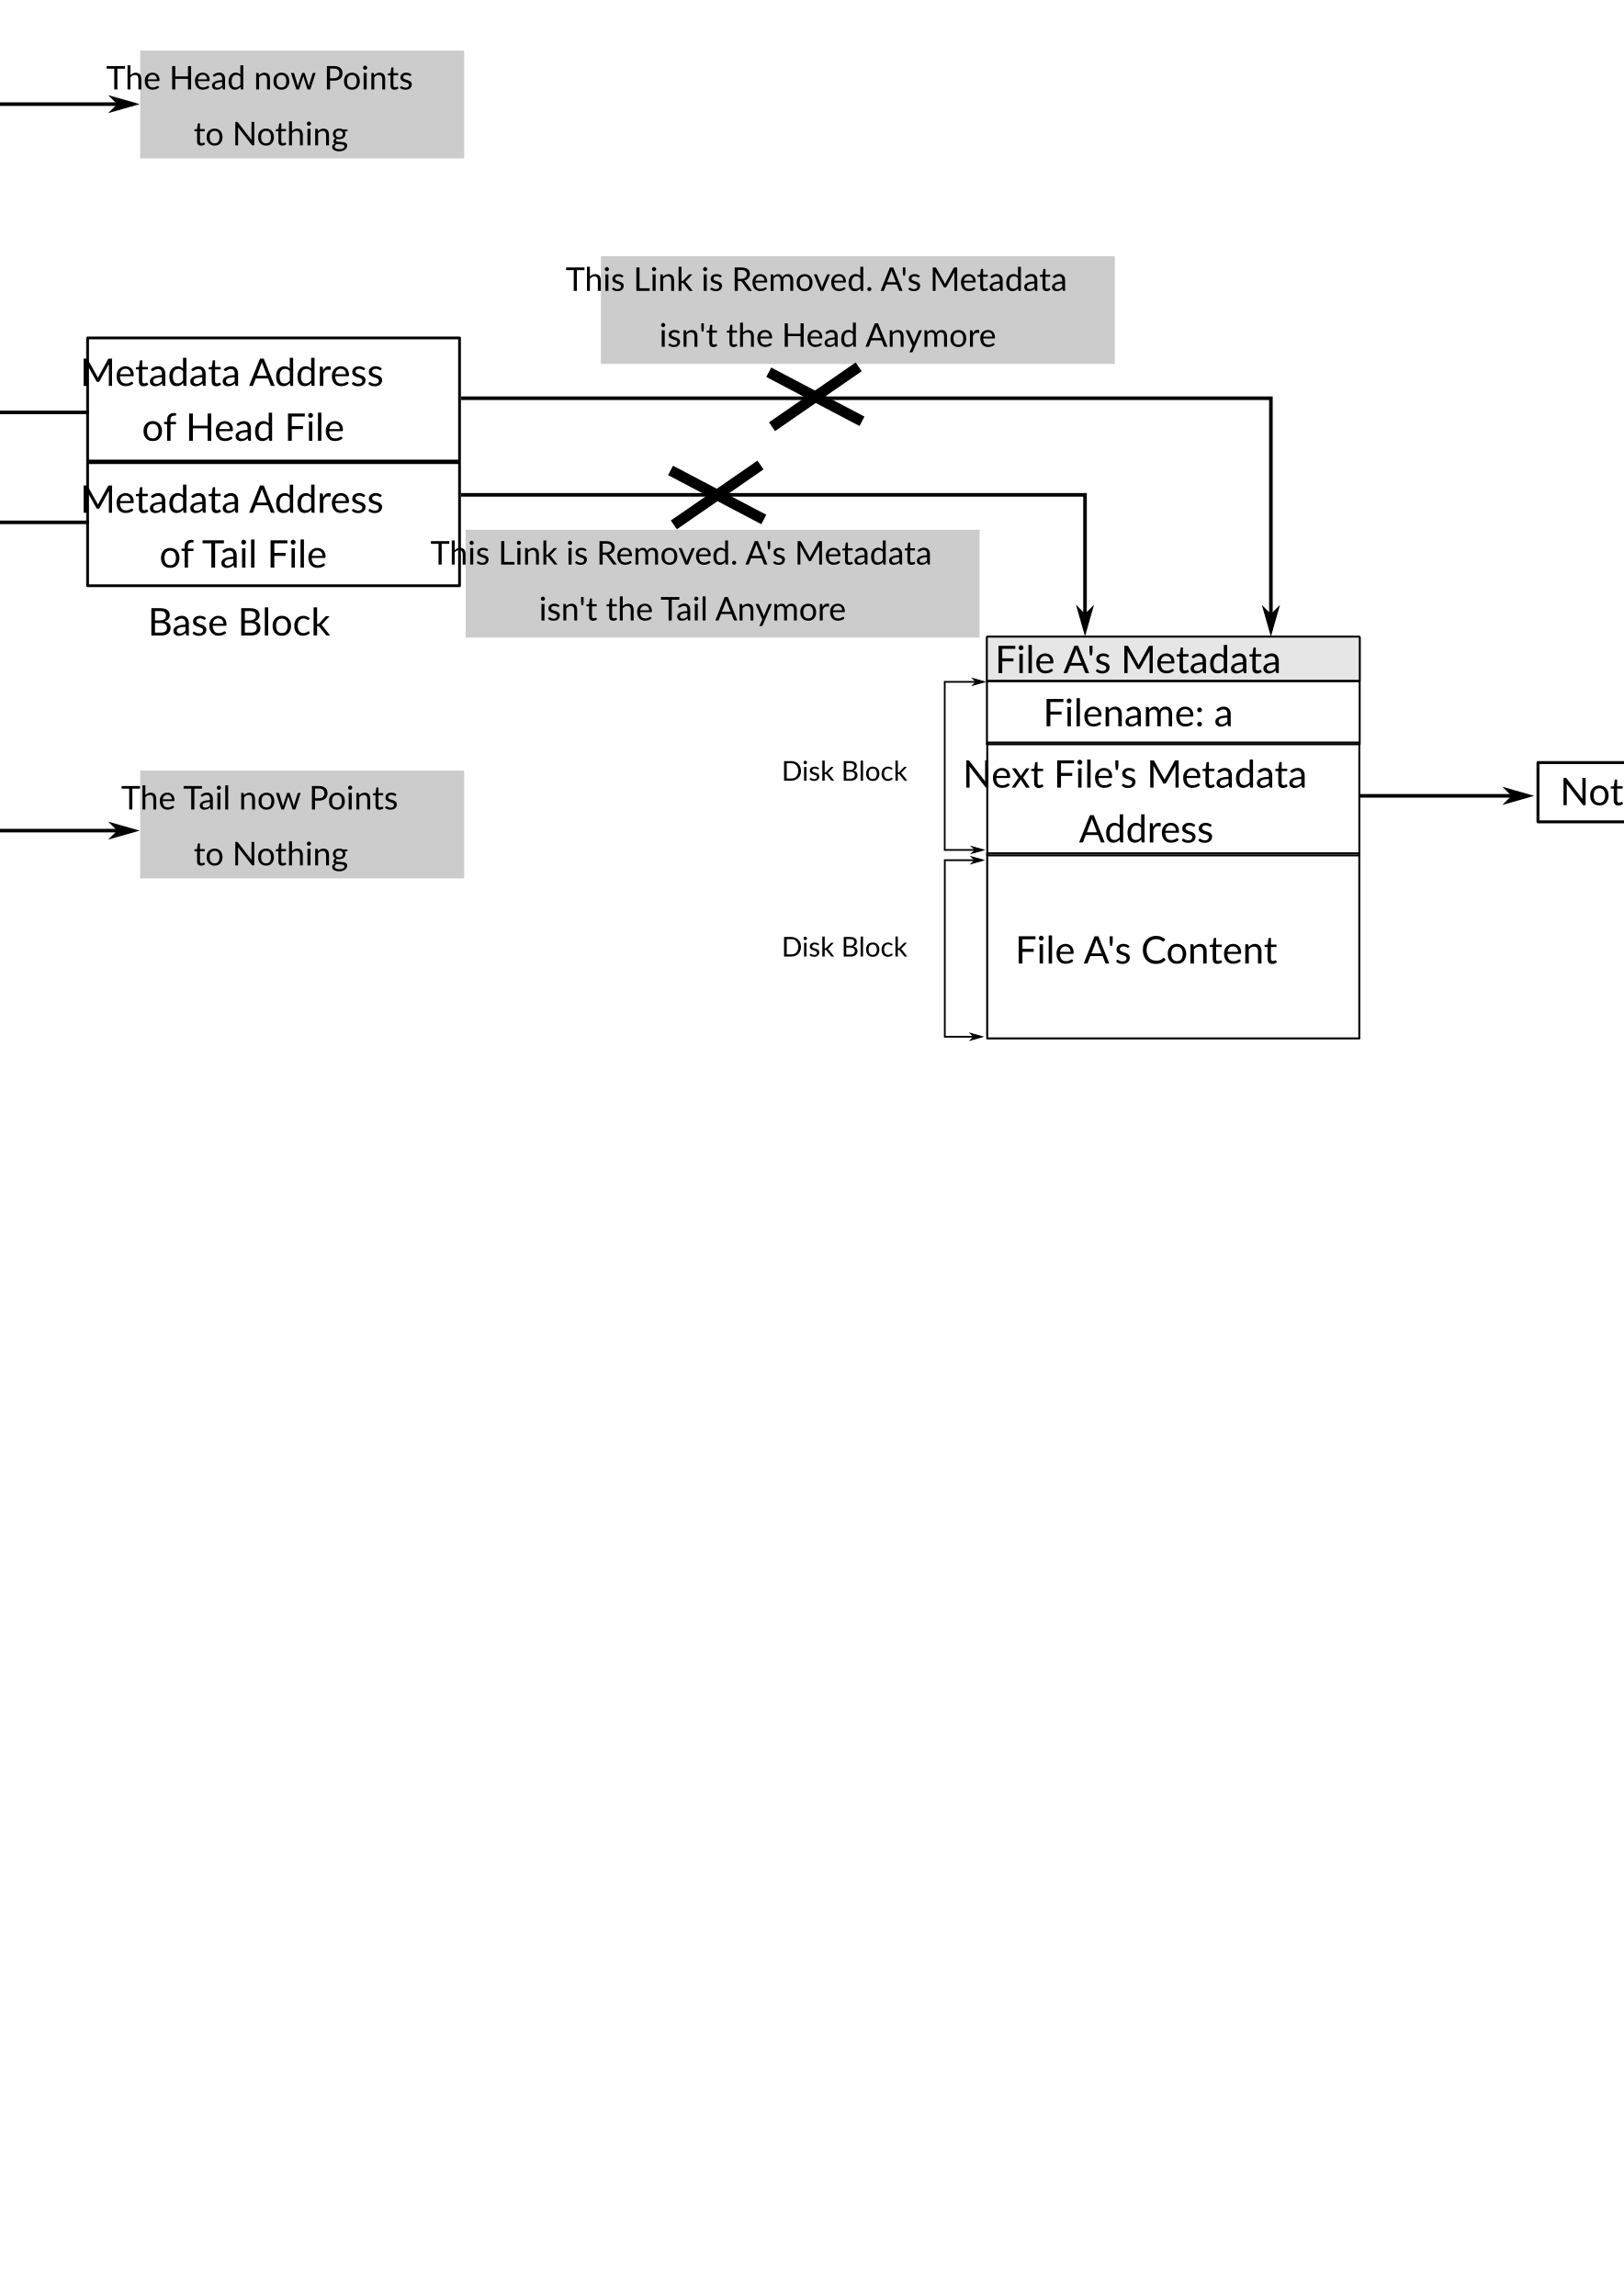
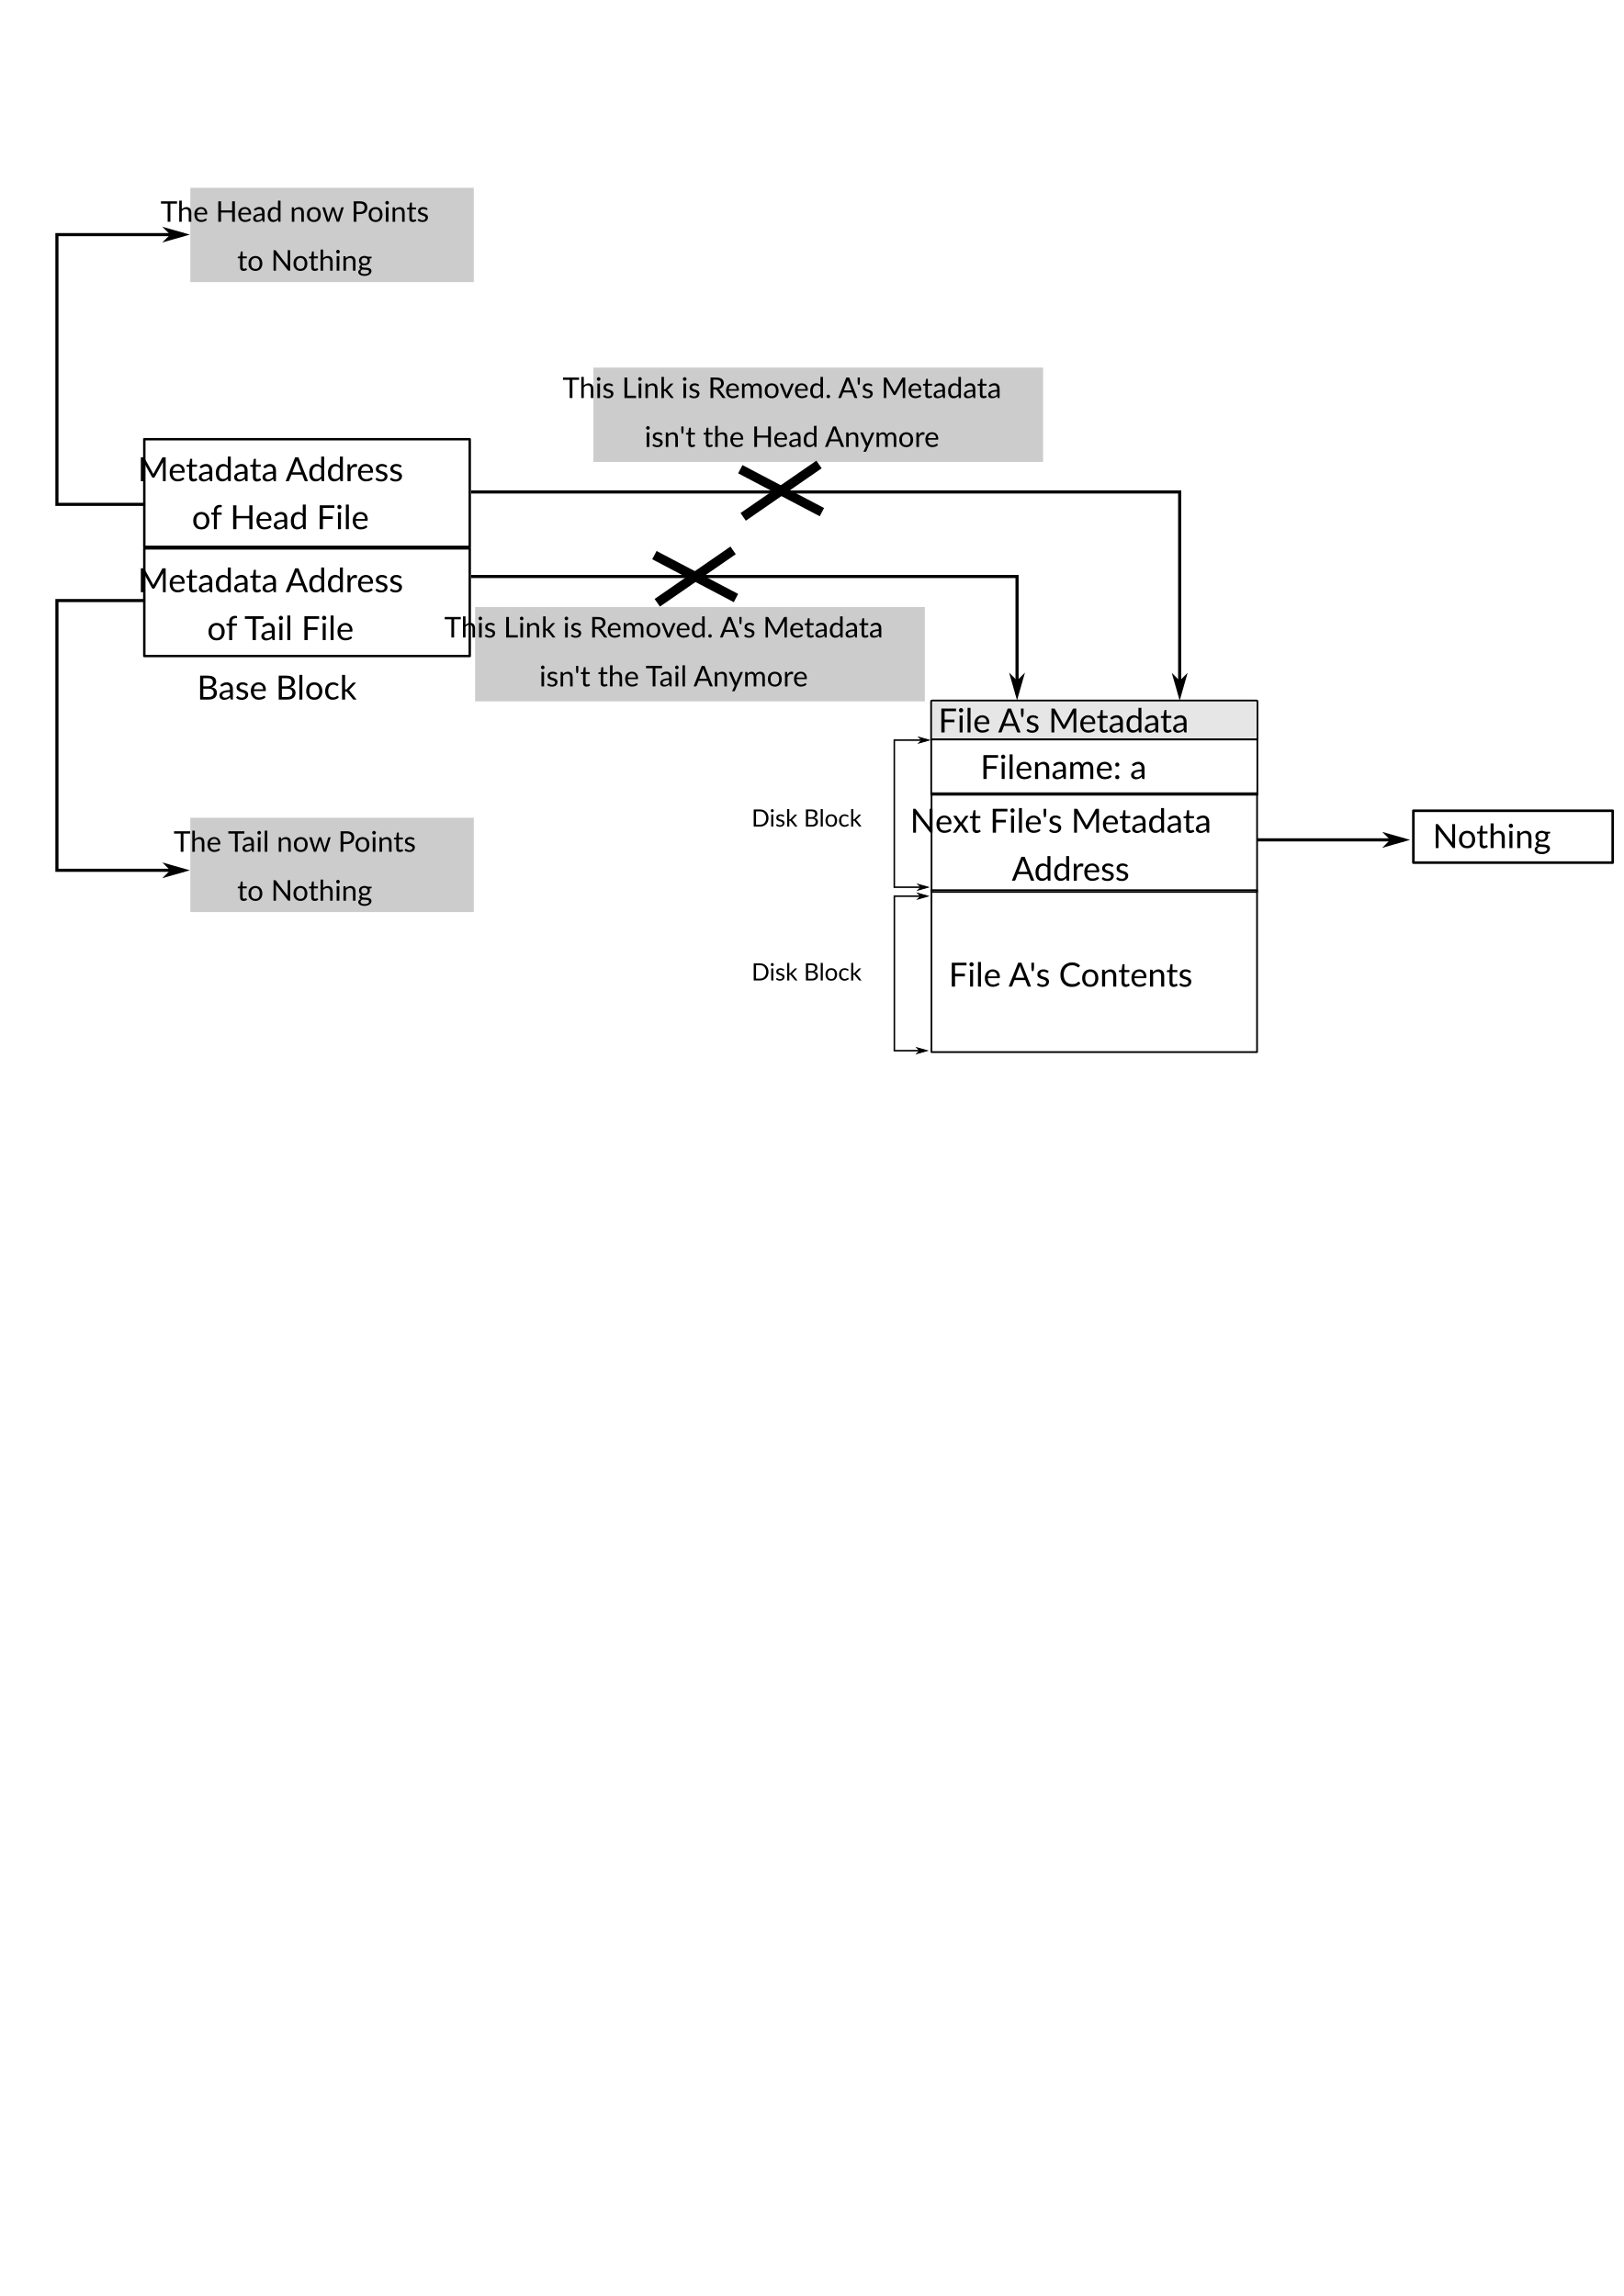
- <svg xmlns="http://www.w3.org/2000/svg" width="210mm" height="297mm" viewBox="0 0 210 297" version="1.1" id="svg10040">
+ <svg xmlns="http://www.w3.org/2000/svg" width="210mm" height="297mm" viewBox="-10 0 240 297" version="1.1" id="svg10040">
  <defs id="defs10034">
    <marker style="overflow:visible" id="marker16209" refX="0" refY="0" orient="auto">
      <path transform="matrix(-0.4,0,0,-0.4,-4,0)" style="fill:#000000;fill-opacity:1;fill-rule:evenodd;stroke:#000000;stroke-width:1pt;stroke-opacity:1" d="M 0,0 5,-5 -12.5,0 5,5 Z" id="path16207" />
    </marker>
    <marker orient="auto" refY="0" refX="0" id="marker16101" style="overflow:visible">
      <path id="path16099" d="M 0,0 5,-5 -12.5,0 5,5 Z" style="fill:#000000;fill-opacity:1;fill-rule:evenodd;stroke:#000000;stroke-width:1pt;stroke-opacity:1" transform="matrix(-0.4,0,0,-0.4,-4,0)" />
    </marker>
    <marker style="overflow:visible" id="marker22852" refX="0" refY="0" orient="auto">
      <path transform="matrix(0.4,0,0,0.4,4,0)" style="fill:#000000;fill-opacity:1;fill-rule:evenodd;stroke:#000000;stroke-width:1pt;stroke-opacity:1" d="M 0,0 5,-5 -12.5,0 5,5 Z" id="path22850" />
    </marker>
    <marker orient="auto" refY="0" refX="0" id="marker22980" style="overflow:visible">
      <path id="path22978" d="M 0,0 5,-5 -12.5,0 5,5 Z" style="fill:#000000;fill-opacity:1;fill-rule:evenodd;stroke:#000000;stroke-width:1pt;stroke-opacity:1" transform="matrix(-0.4,0,0,-0.4,-4,0)" />
    </marker>
    <marker orient="auto" refY="0" refX="0" id="marker12990" style="overflow:visible">
      <path id="path12988" d="M 0,0 5,-5 -12.5,0 5,5 Z" style="fill:#000000;fill-opacity:1;fill-rule:evenodd;stroke:#000000;stroke-width:1pt;stroke-opacity:1" transform="matrix(0.4,0,0,0.4,4,0)" />
    </marker>
    <marker style="overflow:visible" id="marker13018" refX="0" refY="0" orient="auto">
      <path transform="matrix(-0.4,0,0,-0.4,-4,0)" style="fill:#000000;fill-opacity:1;fill-rule:evenodd;stroke:#000000;stroke-width:1pt;stroke-opacity:1" d="M 0,0 5,-5 -12.5,0 5,5 Z" id="path13016" />
    </marker>
    <marker orient="auto" refY="0" refX="0" id="marker9689" style="overflow:visible">
      <path id="path9687" d="M 0,0 5,-5 -12.5,0 5,5 Z" style="fill:#000000;fill-opacity:1;fill-rule:evenodd;stroke:#000000;stroke-width:1pt;stroke-opacity:1" transform="matrix(-0.4,0,0,-0.4,-4,0)" />
    </marker>
    <marker style="overflow:visible" id="marker9753" refX="0" refY="0" orient="auto">
      <path transform="matrix(-0.4,0,0,-0.4,-4,0)" style="fill:#000000;fill-opacity:1;fill-rule:evenodd;stroke:#000000;stroke-width:1pt;stroke-opacity:1" d="M 0,0 5,-5 -12.5,0 5,5 Z" id="path9751" />
    </marker>
    <marker orient="auto" refY="0" refX="0" id="marker9927" style="overflow:visible">
      <path id="path9925" d="M 0,0 5,-5 -12.5,0 5,5 Z" style="fill:#000000;fill-opacity:1;fill-rule:evenodd;stroke:#000000;stroke-width:1pt;stroke-opacity:1" transform="matrix(-0.4,0,0,-0.4,-4,0)" />
    </marker>
  </defs>
  <g id="layer1">
    <rect y="43.717" x="11.329" height="15.917" width="48.105" id="rect10243" style="opacity:1;fill:none;fill-opacity:1;stroke:#000000;stroke-width:0.356;stroke-linecap:round;stroke-linejoin:round;stroke-miterlimit:4;stroke-dasharray:none;stroke-dashoffset:0;stroke-opacity:1;paint-order:stroke fill markers" />
    <text id="text10247" y="49.923" x="35.121" style="font-style:normal;font-weight:normal;font-size:5.644px;line-height:125%;font-family:Sans;letter-spacing:0px;word-spacing:0px;fill:#000000;fill-opacity:1;stroke:none;stroke-width:0.265px;stroke-linecap:butt;stroke-linejoin:miter;stroke-opacity:1" xml:space="preserve">
      <tspan style="font-style:normal;font-variant:normal;font-weight:normal;font-stretch:normal;font-size:4.939px;font-family:Lato;-inkscape-font-specification:Lato;text-align:center;text-anchor:middle;stroke-width:0.265px" y="49.923" x="35.121" id="tspan10245">Metadata Address</tspan>
      <tspan style="font-style:normal;font-variant:normal;font-weight:normal;font-stretch:normal;font-size:4.939px;font-family:Lato;-inkscape-font-specification:Lato;text-align:center;text-anchor:middle;stroke-width:0.265px" y="57.019" x="35.121" id="tspan9800">of Head File</tspan>
    </text>
    <rect style="opacity:1;fill:none;fill-opacity:1;stroke:#000000;stroke-width:0.356;stroke-linecap:round;stroke-linejoin:round;stroke-miterlimit:4;stroke-dasharray:none;stroke-dashoffset:0;stroke-opacity:1;paint-order:stroke fill markers" id="rect10249" width="48.105" height="15.917" x="11.329" y="59.85" />
    <text xml:space="preserve" style="font-style:normal;font-weight:normal;font-size:5.644px;line-height:125%;font-family:Sans;letter-spacing:0px;word-spacing:0px;fill:#000000;fill-opacity:1;stroke:none;stroke-width:0.265px;stroke-linecap:butt;stroke-linejoin:miter;stroke-opacity:1" x="35.121" y="66.327" id="text9806">
      <tspan id="tspan9802" x="35.121" y="66.327" style="font-style:normal;font-variant:normal;font-weight:normal;font-stretch:normal;font-size:4.939px;font-family:Lato;-inkscape-font-specification:Lato;text-align:center;text-anchor:middle;stroke-width:0.265px">Metadata Address</tspan>
      <tspan id="tspan9804" x="35.121" y="73.423" style="font-style:normal;font-variant:normal;font-weight:normal;font-stretch:normal;font-size:4.939px;font-family:Lato;-inkscape-font-specification:Lato;text-align:center;text-anchor:middle;stroke-width:0.265px">of Tail File</tspan>
    </text>
    <text id="text9831" y="82.202" x="34.592" style="font-style:normal;font-weight:normal;font-size:5.644px;line-height:125%;font-family:Sans;letter-spacing:0px;word-spacing:0px;fill:#000000;fill-opacity:1;stroke:none;stroke-width:0.265px;stroke-linecap:butt;stroke-linejoin:miter;stroke-opacity:1" xml:space="preserve">
      <tspan style="font-style:normal;font-variant:normal;font-weight:normal;font-stretch:normal;font-size:4.939px;font-family:Lato;-inkscape-font-specification:Lato;text-align:center;text-anchor:middle;stroke-width:0.265px" y="82.202" x="34.592" id="tspan9829">Base Block</tspan>
    </text>
    <rect style="opacity:1;fill:#e6e6e6;fill-opacity:1;stroke:#000000;stroke-width:0.509;stroke-linecap:round;stroke-linejoin:round;stroke-miterlimit:4;stroke-dasharray:none;stroke-dashoffset:0;stroke-opacity:1;paint-order:stroke fill markers" id="rect9835" width="47.985" height="5.504" x="127.756" y="82.475" />
    <rect y="88.077" x="127.646" height="8.198" width="48.205" id="rect9837" style="opacity:1;fill:none;fill-opacity:1;stroke:#000000;stroke-width:0.256;stroke-linecap:round;stroke-linejoin:round;stroke-miterlimit:4;stroke-dasharray:none;stroke-dashoffset:0;stroke-opacity:1;paint-order:stroke fill markers" />
    <text xml:space="preserve" style="font-style:normal;font-weight:normal;font-size:5.644px;line-height:125%;font-family:Sans;letter-spacing:0px;word-spacing:0px;fill:#000000;fill-opacity:1;stroke:none;stroke-width:0.265px;stroke-linecap:butt;stroke-linejoin:miter;stroke-opacity:1" x="150.865" y="87.069" id="text9841">
      <tspan id="tspan9839" x="150.865" y="87.069" style="font-style:normal;font-variant:normal;font-weight:normal;font-stretch:normal;font-size:4.939px;font-family:Lato;-inkscape-font-specification:Lato;text-align:center;text-anchor:middle;stroke-width:0.265px">File A's Metadata</tspan>
    </text>
    <text id="text9845" y="93.948" x="150.865" style="font-style:normal;font-weight:normal;font-size:5.644px;line-height:125%;font-family:Sans;letter-spacing:0px;word-spacing:0px;fill:#000000;fill-opacity:1;stroke:none;stroke-width:0.265px;stroke-linecap:butt;stroke-linejoin:miter;stroke-opacity:1" xml:space="preserve">
      <tspan style="font-style:normal;font-variant:normal;font-weight:normal;font-stretch:normal;font-size:4.939px;font-family:Lato;-inkscape-font-specification:Lato;text-align:center;text-anchor:middle;stroke-width:0.265px" y="93.948" x="150.865" id="tspan9843">Filename: a</tspan>
    </text>
    <rect style="opacity:1;fill:none;fill-opacity:1;stroke:#000000;stroke-width:0.256;stroke-linecap:round;stroke-linejoin:round;stroke-miterlimit:4;stroke-dasharray:none;stroke-dashoffset:0;stroke-opacity:1;paint-order:stroke fill markers" id="rect9847" width="48.12" height="14.593" x="127.689" y="96.057" />
    <text xml:space="preserve" style="font-style:normal;font-weight:normal;font-size:5.644px;line-height:125%;font-family:Sans;letter-spacing:0px;word-spacing:0px;fill:#000000;fill-opacity:1;stroke:none;stroke-width:0.265px;stroke-linecap:butt;stroke-linejoin:miter;stroke-opacity:1" x="151.923" y="101.885" id="text9851">
      <tspan id="tspan9849" x="152.555" y="101.885" style="font-style:normal;font-variant:normal;font-weight:normal;font-stretch:normal;font-size:4.939px;font-family:Lato;-inkscape-font-specification:Lato;text-align:center;text-anchor:middle;stroke-width:0.265px">Next File's Metadata </tspan>
      <tspan x="151.923" y="108.981" style="font-style:normal;font-variant:normal;font-weight:normal;font-stretch:normal;font-size:4.939px;font-family:Lato;-inkscape-font-specification:Lato;text-align:center;text-anchor:middle;stroke-width:0.265px" id="tspan9853">Address</tspan>
    </text>
    <rect style="opacity:1;fill:none;fill-opacity:1;stroke:#000000;stroke-width:0.256;stroke-linecap:round;stroke-linejoin:round;stroke-miterlimit:4;stroke-dasharray:none;stroke-dashoffset:0;stroke-opacity:1;paint-order:stroke fill markers" id="rect9855" width="48.126" height="23.941" x="127.679" y="110.381" />
    <text xml:space="preserve" style="font-style:normal;font-weight:normal;font-size:5.644px;line-height:125%;font-family:Sans;letter-spacing:0px;word-spacing:0px;fill:#000000;fill-opacity:1;stroke:none;stroke-width:0.265px;stroke-linecap:butt;stroke-linejoin:miter;stroke-opacity:1" x="151.923" y="124.639" id="text9859">
-       <tspan id="tspan9857" x="151.923" y="124.639" style="font-style:normal;font-variant:normal;font-weight:normal;font-stretch:normal;font-size:4.939px;font-family:Lato;-inkscape-font-specification:Lato;text-align:center;text-anchor:middle;stroke-width:0.265px">File A's Content</tspan>
+       <tspan id="tspan9857" x="151.923" y="124.639" style="font-style:normal;font-variant:normal;font-weight:normal;font-stretch:normal;font-size:4.939px;font-family:Lato;-inkscape-font-specification:Lato;text-align:center;text-anchor:middle;stroke-width:0.265px">File A's Contents</tspan>
    </text>
    <path id="path22844" d="m 127.14,88.201 h -4.954 v 21.744 h 4.824" style="fill:none;fill-rule:evenodd;stroke:#000000;stroke-width:0.224;stroke-linecap:butt;stroke-linejoin:miter;stroke-miterlimit:4;stroke-dasharray:none;stroke-opacity:1;marker-start:url(#marker22852);marker-end:url(#marker22980)" />
    <text xml:space="preserve" style="font-style:normal;font-weight:normal;font-size:5.644px;line-height:125%;font-family:Sans;letter-spacing:0px;word-spacing:0px;fill:#000000;fill-opacity:1;stroke:none;stroke-width:0.265px;stroke-linecap:butt;stroke-linejoin:miter;stroke-opacity:1" x="112.885" y="100.983" id="text22848">
      <tspan x="112.885" y="100.983" style="font-style:normal;font-variant:normal;font-weight:normal;font-stretch:normal;font-size:3.528px;font-family:Lato;-inkscape-font-specification:Lato;text-align:center;text-anchor:middle;stroke-width:0.265px" id="tspan22846">Disk Block</tspan>
    </text>
    <path style="fill:none;fill-rule:evenodd;stroke:#000000;stroke-width:0.226;stroke-linecap:butt;stroke-linejoin:miter;stroke-miterlimit:4;stroke-dasharray:none;stroke-opacity:1;marker-start:url(#marker12990);marker-end:url(#marker13018)" d="m 126.979,111.27 h -4.784 v 22.841 h 4.658" id="path12982" />
    <text id="text12986" y="123.738" x="112.885" style="font-style:normal;font-weight:normal;font-size:5.644px;line-height:125%;font-family:Sans;letter-spacing:0px;word-spacing:0px;fill:#000000;fill-opacity:1;stroke:none;stroke-width:0.265px;stroke-linecap:butt;stroke-linejoin:miter;stroke-opacity:1" xml:space="preserve">
      <tspan id="tspan12984" style="font-style:normal;font-variant:normal;font-weight:normal;font-stretch:normal;font-size:3.528px;font-family:Lato;-inkscape-font-specification:Lato;text-align:center;text-anchor:middle;stroke-width:0.265px" y="123.738" x="112.885">Disk Block</tspan>
    </text>
    <path style="fill:none;fill-rule:evenodd;stroke:#000000;stroke-width:0.462;stroke-linecap:butt;stroke-linejoin:miter;stroke-miterlimit:4;stroke-dasharray:none;stroke-opacity:1;marker-end:url(#marker9689)" d="M 59.644,51.514 H 164.37 v 29.932" id="path9677" />
    <path style="fill:none;fill-rule:evenodd;stroke:#000000;stroke-width:0.462;stroke-linecap:butt;stroke-linejoin:miter;stroke-miterlimit:4;stroke-dasharray:none;stroke-opacity:1;marker-end:url(#marker9753)" d="M 59.631,64.01 H 140.329 V 81.414" id="path9679" />
    <rect style="opacity:1;fill:none;fill-opacity:1;stroke:#000000;stroke-width:0.38;stroke-linecap:round;stroke-linejoin:round;stroke-miterlimit:4;stroke-dasharray:none;stroke-dashoffset:0;stroke-opacity:1;paint-order:stroke fill markers" id="rect9911" width="29.459" height="7.669" x="198.912" y="98.641" />
    <text xml:space="preserve" style="font-style:normal;font-weight:normal;font-size:5.644px;line-height:125%;font-family:Sans;letter-spacing:0px;word-spacing:0px;fill:#000000;fill-opacity:1;stroke:none;stroke-width:0.265px;stroke-linecap:butt;stroke-linejoin:miter;stroke-opacity:1" x="214.176" y="104.153" id="text9915">
      <tspan id="tspan9913" x="214.176" y="104.153" style="font-style:normal;font-variant:normal;font-weight:normal;font-stretch:normal;font-size:4.939px;font-family:Lato;-inkscape-font-specification:Lato;text-align:center;text-anchor:middle;stroke-width:0.265px">Nothing</tspan>
    </text>
    <path style="fill:none;fill-rule:evenodd;stroke:#000000;stroke-width:0.465;stroke-linecap:butt;stroke-linejoin:miter;stroke-miterlimit:4;stroke-dasharray:none;stroke-opacity:1;marker-end:url(#marker9927)" d="m 175.783,102.947 h 21.734" id="path9917" />
    <path style="fill:none;fill-rule:evenodd;stroke:#000000;stroke-width:1.378;stroke-linecap:butt;stroke-linejoin:miter;stroke-miterlimit:4;stroke-dasharray:none;stroke-opacity:1" d="m 99.425,48.151 12.059,6.346" id="path15435" />
    <rect style="opacity:1;fill:#cccccc;fill-opacity:1;stroke:#000000;stroke-width:0;stroke-linecap:round;stroke-linejoin:round;stroke-miterlimit:4;stroke-dasharray:none;stroke-dashoffset:0;stroke-opacity:1;paint-order:stroke fill markers" id="rect15477" width="66.469" height="13.944" x="77.714" y="33.13" />
    <text id="text15447" y="37.629" x="110.728" style="font-style:normal;font-weight:normal;font-size:5.644px;line-height:125%;font-family:Sans;letter-spacing:0px;word-spacing:0px;fill:#000000;fill-opacity:1;stroke:none;stroke-width:0.265px;stroke-linecap:butt;stroke-linejoin:miter;stroke-opacity:1" xml:space="preserve">
      <tspan style="font-style:normal;font-variant:normal;font-weight:normal;font-stretch:normal;font-size:4.233px;font-family:Lato;-inkscape-font-specification:Lato;text-align:center;text-anchor:middle;stroke-width:0.265px" y="37.629" x="111.269" id="tspan15471">This Link is Removed. A's Metadata </tspan>
      <tspan style="font-style:normal;font-variant:normal;font-weight:normal;font-stretch:normal;font-size:4.233px;font-family:Lato;-inkscape-font-specification:Lato;text-align:center;text-anchor:middle;stroke-width:0.265px" y="44.86" x="110.728" id="tspan14739">isn't the Head Anymore</tspan>
    </text>
    <path id="path15479" d="M 111.06,47.451 99.849,55.196" style="fill:none;fill-rule:evenodd;stroke:#000000;stroke-width:1.378;stroke-linecap:butt;stroke-linejoin:miter;stroke-miterlimit:4;stroke-dasharray:none;stroke-opacity:1" />
    <path id="path15185" d="m 86.725,60.851 12.059,6.346" style="fill:none;fill-rule:evenodd;stroke:#000000;stroke-width:1.378;stroke-linecap:butt;stroke-linejoin:miter;stroke-miterlimit:4;stroke-dasharray:none;stroke-opacity:1" />
    <path style="fill:none;fill-rule:evenodd;stroke:#000000;stroke-width:1.378;stroke-linecap:butt;stroke-linejoin:miter;stroke-miterlimit:4;stroke-dasharray:none;stroke-opacity:1" d="m 98.36,60.151 -11.211,7.746" id="path15187" />
    <rect y="68.531" x="60.228" height="13.944" width="66.469" id="rect15213" style="opacity:1;fill:#cccccc;fill-opacity:1;stroke:#000000;stroke-width:0;stroke-linecap:round;stroke-linejoin:round;stroke-miterlimit:4;stroke-dasharray:none;stroke-dashoffset:0;stroke-opacity:1;paint-order:stroke fill markers" />
    <text xml:space="preserve" style="font-style:normal;font-weight:normal;font-size:5.644px;line-height:125%;font-family:Sans;letter-spacing:0px;word-spacing:0px;fill:#000000;fill-opacity:1;stroke:none;stroke-width:0.265px;stroke-linecap:butt;stroke-linejoin:miter;stroke-opacity:1" x="93.242" y="73.031" id="text15219">
      <tspan id="tspan15215" x="93.784" y="73.031" style="font-style:normal;font-variant:normal;font-weight:normal;font-stretch:normal;font-size:4.233px;font-family:Lato;-inkscape-font-specification:Lato;text-align:center;text-anchor:middle;stroke-width:0.265px">This Link is Removed. A's Metadata </tspan>
      <tspan id="tspan15217" x="93.242" y="80.261" style="font-style:normal;font-variant:normal;font-weight:normal;font-stretch:normal;font-size:4.233px;font-family:Lato;-inkscape-font-specification:Lato;text-align:center;text-anchor:middle;stroke-width:0.265px">isn't the Tail Anymore</tspan>
    </text>
    <rect style="opacity:1;fill:#cccccc;fill-opacity:1;stroke:#000000;stroke-width:0;stroke-linecap:round;stroke-linejoin:round;stroke-miterlimit:4;stroke-dasharray:none;stroke-dashoffset:0;stroke-opacity:1;paint-order:stroke fill markers" id="rect15477-3" width="41.901" height="13.944" x="18.132" y="6.546" />
    <text id="text15447-6" y="11.575" x="38.711" style="font-style:normal;font-weight:normal;font-size:5.644px;line-height:125%;font-family:Sans;letter-spacing:0px;word-spacing:0px;fill:#000000;fill-opacity:1;stroke:none;stroke-width:0.265px;stroke-linecap:butt;stroke-linejoin:miter;stroke-opacity:1" xml:space="preserve">
      <tspan style="font-style:normal;font-variant:normal;font-weight:normal;font-stretch:normal;font-size:4.233px;font-family:Lato;-inkscape-font-specification:Lato;text-align:center;text-anchor:middle;stroke-width:0.265px" y="11.575" x="38.711" id="tspan14739-5">The Head now Points</tspan>
      <tspan style="font-style:normal;font-variant:normal;font-weight:normal;font-stretch:normal;font-size:4.233px;font-family:Lato;-inkscape-font-specification:Lato;text-align:center;text-anchor:middle;stroke-width:0.265px" y="18.805" x="38.711" id="tspan16081">to Nothing</tspan>
    </text>
    <rect y="99.679" x="18.132" height="13.944" width="41.901" id="rect16083" style="opacity:1;fill:#cccccc;fill-opacity:1;stroke:#000000;stroke-width:0;stroke-linecap:round;stroke-linejoin:round;stroke-miterlimit:4;stroke-dasharray:none;stroke-dashoffset:0;stroke-opacity:1;paint-order:stroke fill markers" />
    <text xml:space="preserve" style="font-style:normal;font-weight:normal;font-size:5.644px;line-height:125%;font-family:Sans;letter-spacing:0px;word-spacing:0px;fill:#000000;fill-opacity:1;stroke:none;stroke-width:0.265px;stroke-linecap:butt;stroke-linejoin:miter;stroke-opacity:1" x="38.711" y="104.708" id="text16089">
      <tspan id="tspan16085" x="38.711" y="104.708" style="font-style:normal;font-variant:normal;font-weight:normal;font-stretch:normal;font-size:4.233px;font-family:Lato;-inkscape-font-specification:Lato;text-align:center;text-anchor:middle;stroke-width:0.265px">The Tail now Points</tspan>
      <tspan id="tspan16087" x="38.711" y="111.939" style="font-style:normal;font-variant:normal;font-weight:normal;font-stretch:normal;font-size:4.233px;font-family:Lato;-inkscape-font-specification:Lato;text-align:center;text-anchor:middle;stroke-width:0.265px">to Nothing</tspan>
    </text>
    <path style="fill:none;fill-rule:evenodd;stroke:#000000;stroke-width:0.459;stroke-linecap:butt;stroke-linejoin:miter;stroke-miterlimit:4;stroke-dasharray:none;stroke-opacity:1;marker-end:url(#marker16101)" d="M 11.464,67.568 H -1.587 V 107.445 H 17.162" id="path16091" />
    <path id="path16205" d="M 11.464,53.347 H -1.587 V 13.47 H 17.162" style="fill:none;fill-rule:evenodd;stroke:#000000;stroke-width:0.459;stroke-linecap:butt;stroke-linejoin:miter;stroke-miterlimit:4;stroke-dasharray:none;stroke-opacity:1;marker-end:url(#marker16209)" />
  </g>
</svg>
